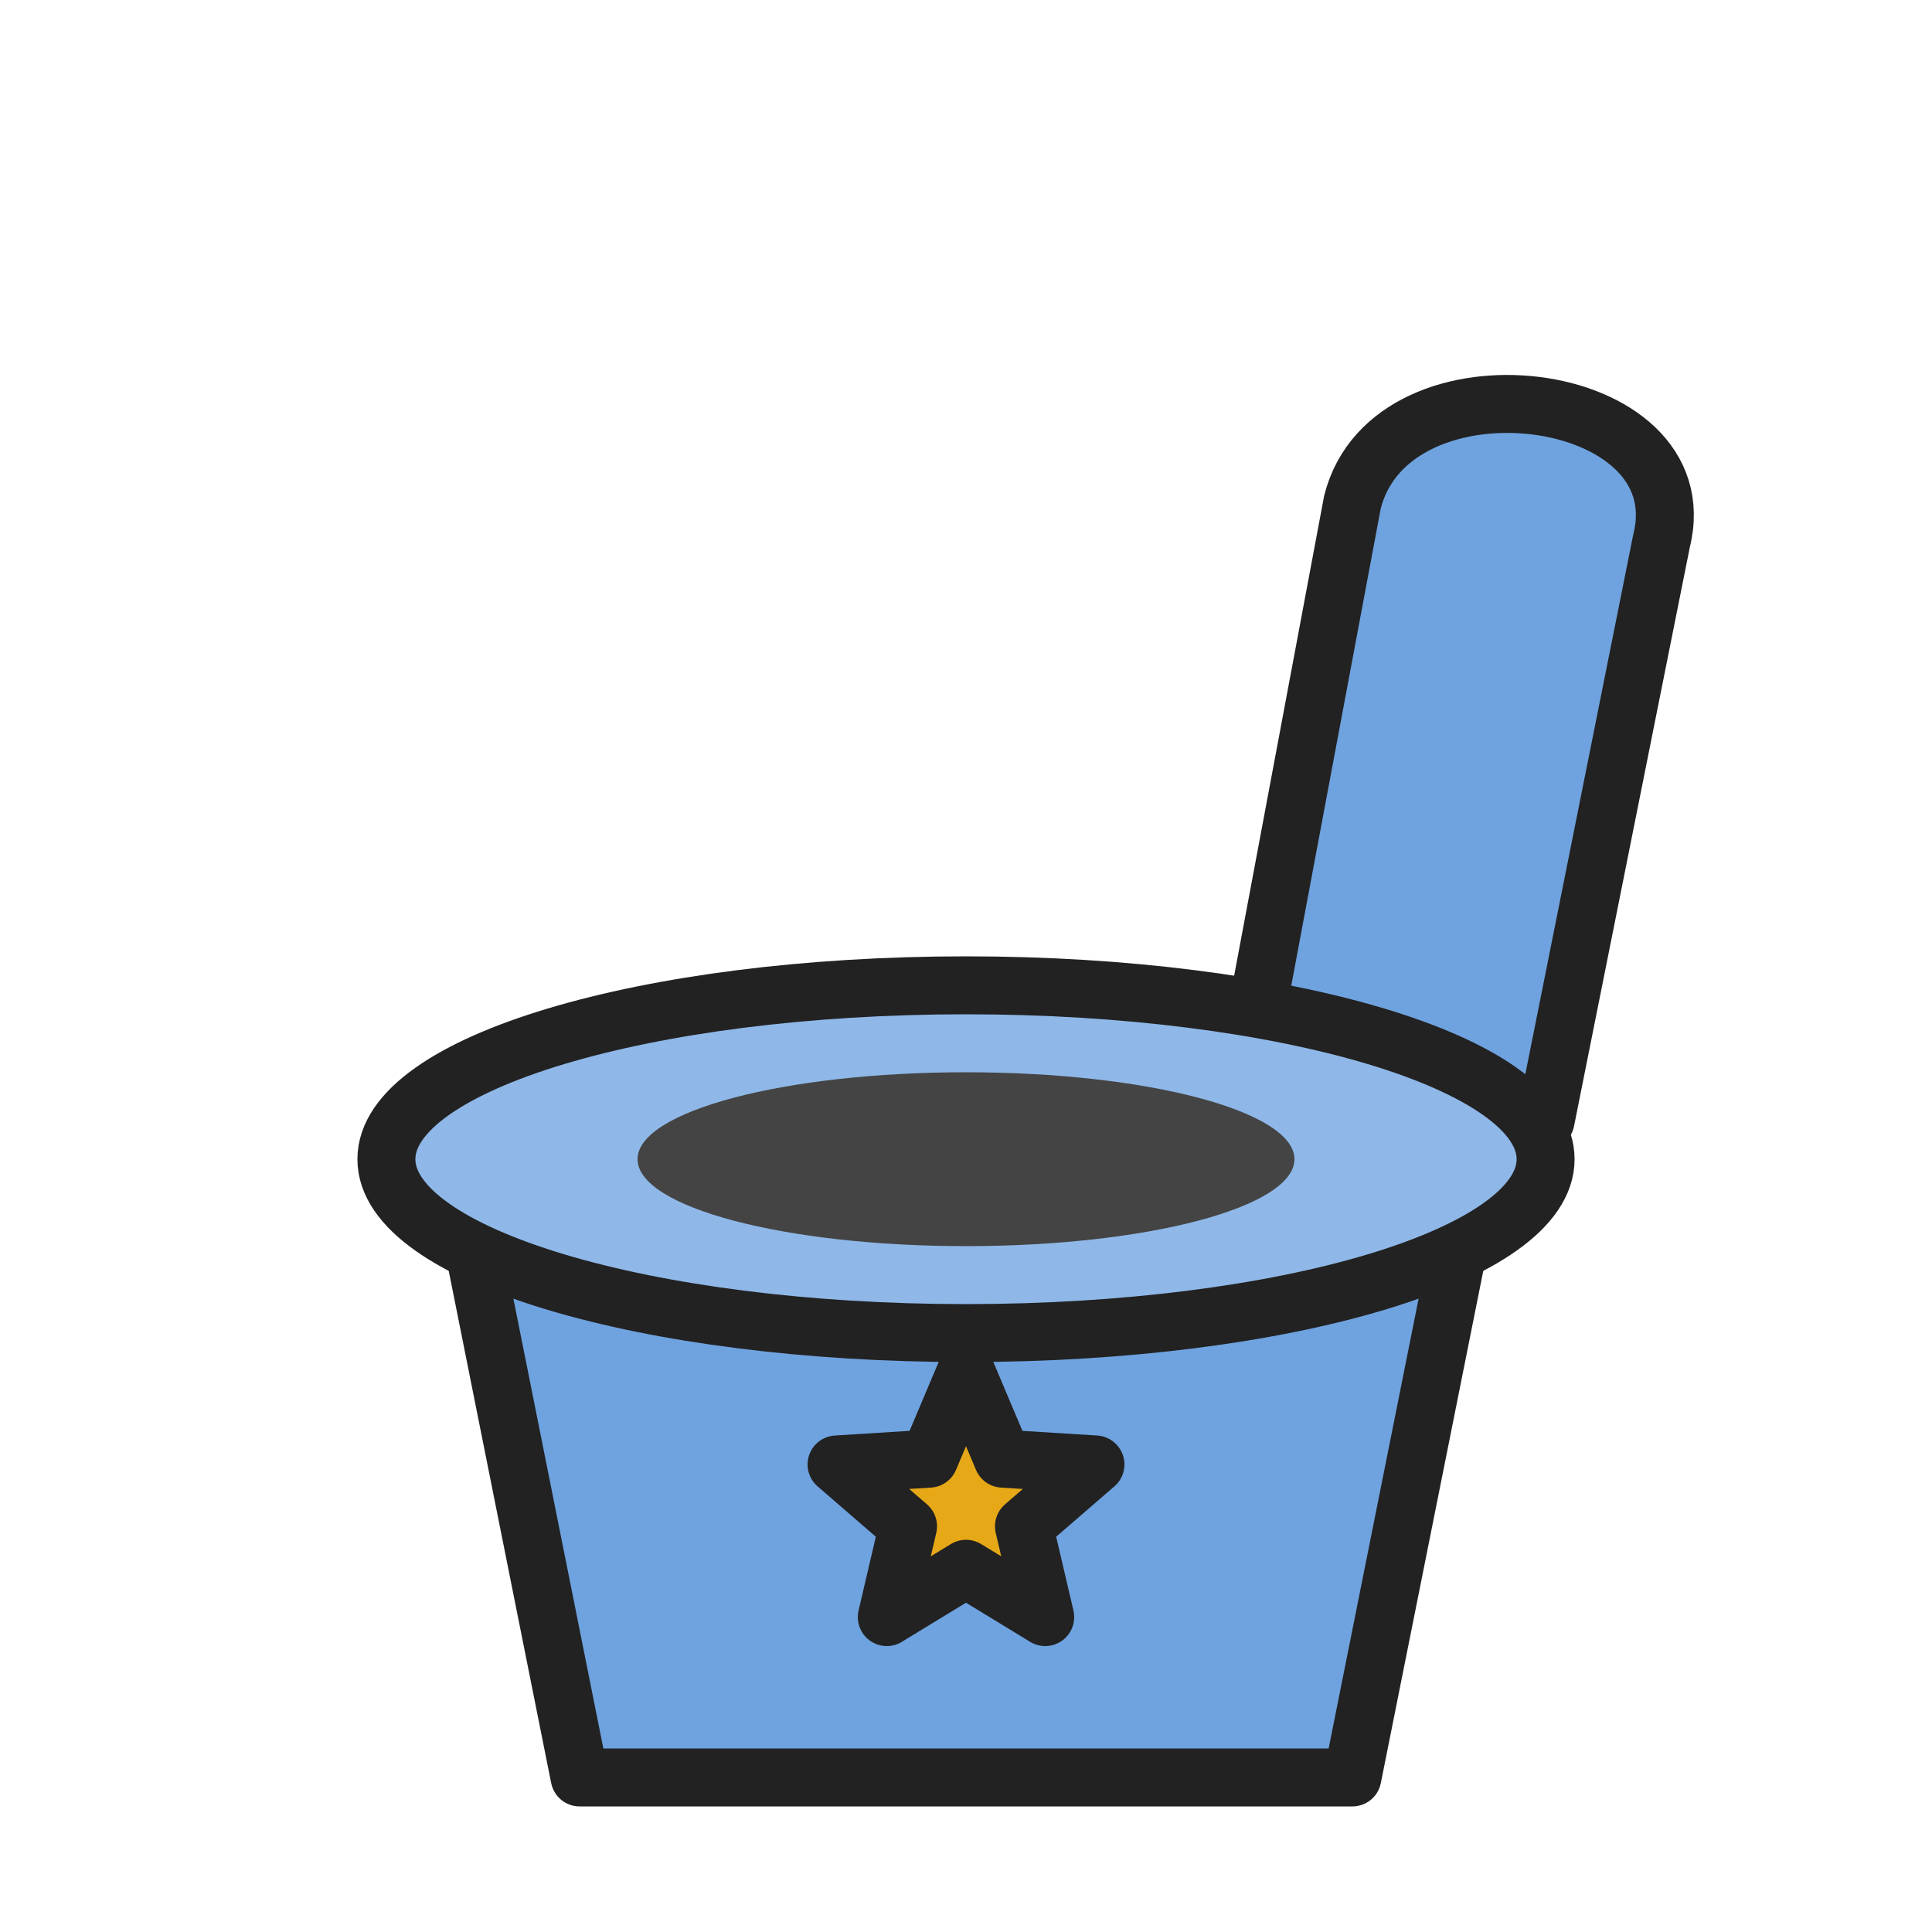
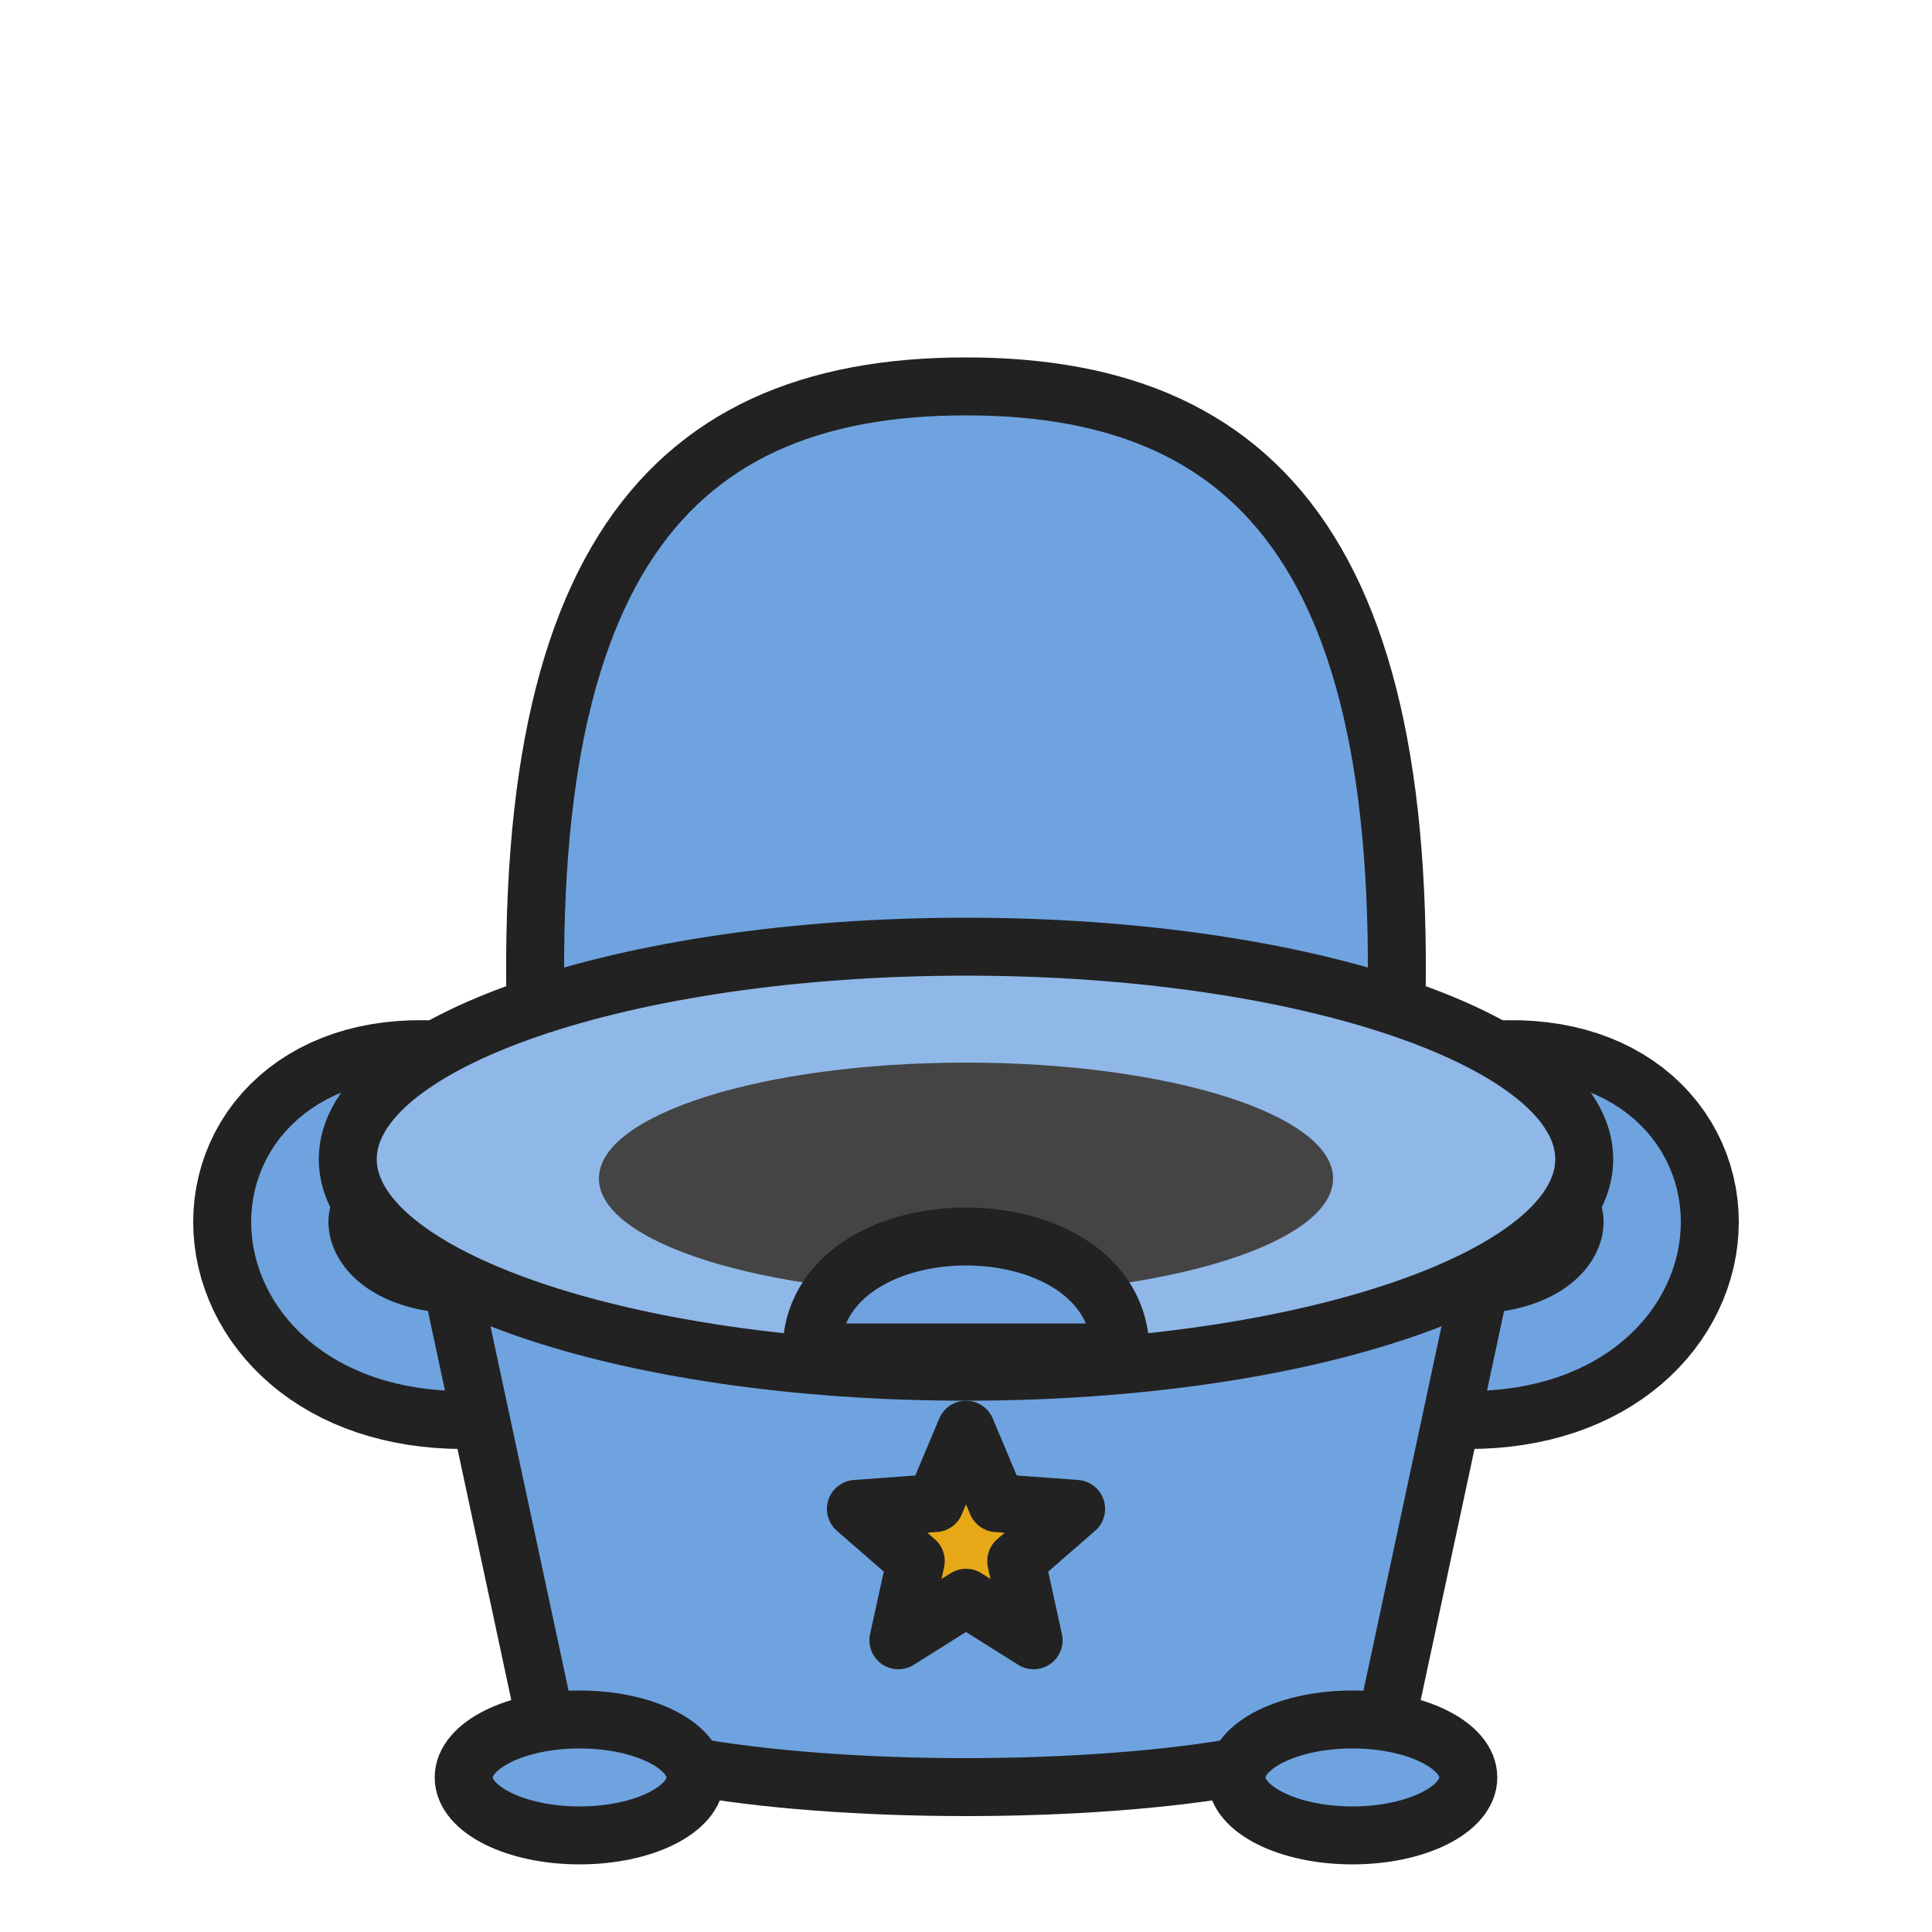
<svg xmlns="http://www.w3.org/2000/svg" viewBox="0 0 100 100">
-   <path d="M64 58 L70 26 C72 18 88 20 86 28 L80 58 Z" fill="#6FA3E0" stroke="#222" stroke-width="3" stroke-linejoin="round" stroke-linecap="round" />
-   <path d="M24 62 L76 62 L70 92 L30 92 Z" fill="#6FA3E0" stroke="#222" stroke-width="3" stroke-linejoin="round" stroke-linecap="round" />
-   <ellipse cx="50" cy="60" rx="30" ry="9" fill="#8FB8E8" stroke="#222" stroke-width="3" stroke-linejoin="round" stroke-linecap="round" />
-   <ellipse cx="50" cy="60" rx="17" ry="4.5" fill="#444444" />
-   <path d="M50.0 71.0 L51.9 75.5 L56.7 75.8 L53.0 79.0 L54.1 83.7 L50.0 81.2 L45.9 83.7 L47.0 79.0 L43.3 75.8 L48.1 75.5 Z" fill="#E6A817" stroke="#222" stroke-width="3" stroke-linejoin="round" stroke-linecap="round" />
+   <path d="M24 58 C12 56 12 70 24 70 M76 58 C88 56 88 70 76 70" fill="none" stroke="#222" stroke-width="10" stroke-linecap="round" stroke-linejoin="round" />
+   <path d="M24 58 C12 56 12 70 24 70 M76 58 C88 56 88 70 76 70" fill="none" stroke="#6FA3E0" stroke-width="4" stroke-linecap="round" stroke-linejoin="round" />
+   <path d="M28 58 C26 30 34 20 50 20 C66 20 74 30 72 58 Z" fill="#6FA3E0" stroke="#222" stroke-width="3" stroke-linejoin="round" stroke-linecap="round" />
+   <path d="M22 60 L78 60 L72 88 C70 94 30 94 28 88 Z" fill="#6FA3E0" stroke="#222" stroke-width="3" stroke-linejoin="round" stroke-linecap="round" />
+   <ellipse cx="30" cy="92" rx="6" ry="3" fill="#6FA3E0" stroke="#222" stroke-width="3" stroke-linejoin="round" stroke-linecap="round" />
+   <ellipse cx="70" cy="92" rx="6" ry="3" fill="#6FA3E0" stroke="#222" stroke-width="3" stroke-linejoin="round" stroke-linecap="round" />
+   <ellipse cx="50" cy="60" rx="32" ry="11" fill="#8FB8E8" stroke="#222" stroke-width="3" stroke-linejoin="round" stroke-linecap="round" />
+   <ellipse cx="50" cy="61" rx="19" ry="6" fill="#444444" />
+   <path d="M42 70 C42 62 58 62 58 70 Z" fill="#6FA3E0" stroke="#222" stroke-width="3" stroke-linejoin="round" stroke-linecap="round" />
+   <path d="M50.0 74.0 L51.6 77.8 L55.7 78.1 L52.6 80.8 L53.5 84.9 L50.0 82.7 L46.5 84.9 L47.4 80.8 L44.3 78.1 L48.4 77.8 Z" fill="#E6A817" stroke="#222" stroke-width="3" stroke-linejoin="round" stroke-linecap="round" />
</svg>
